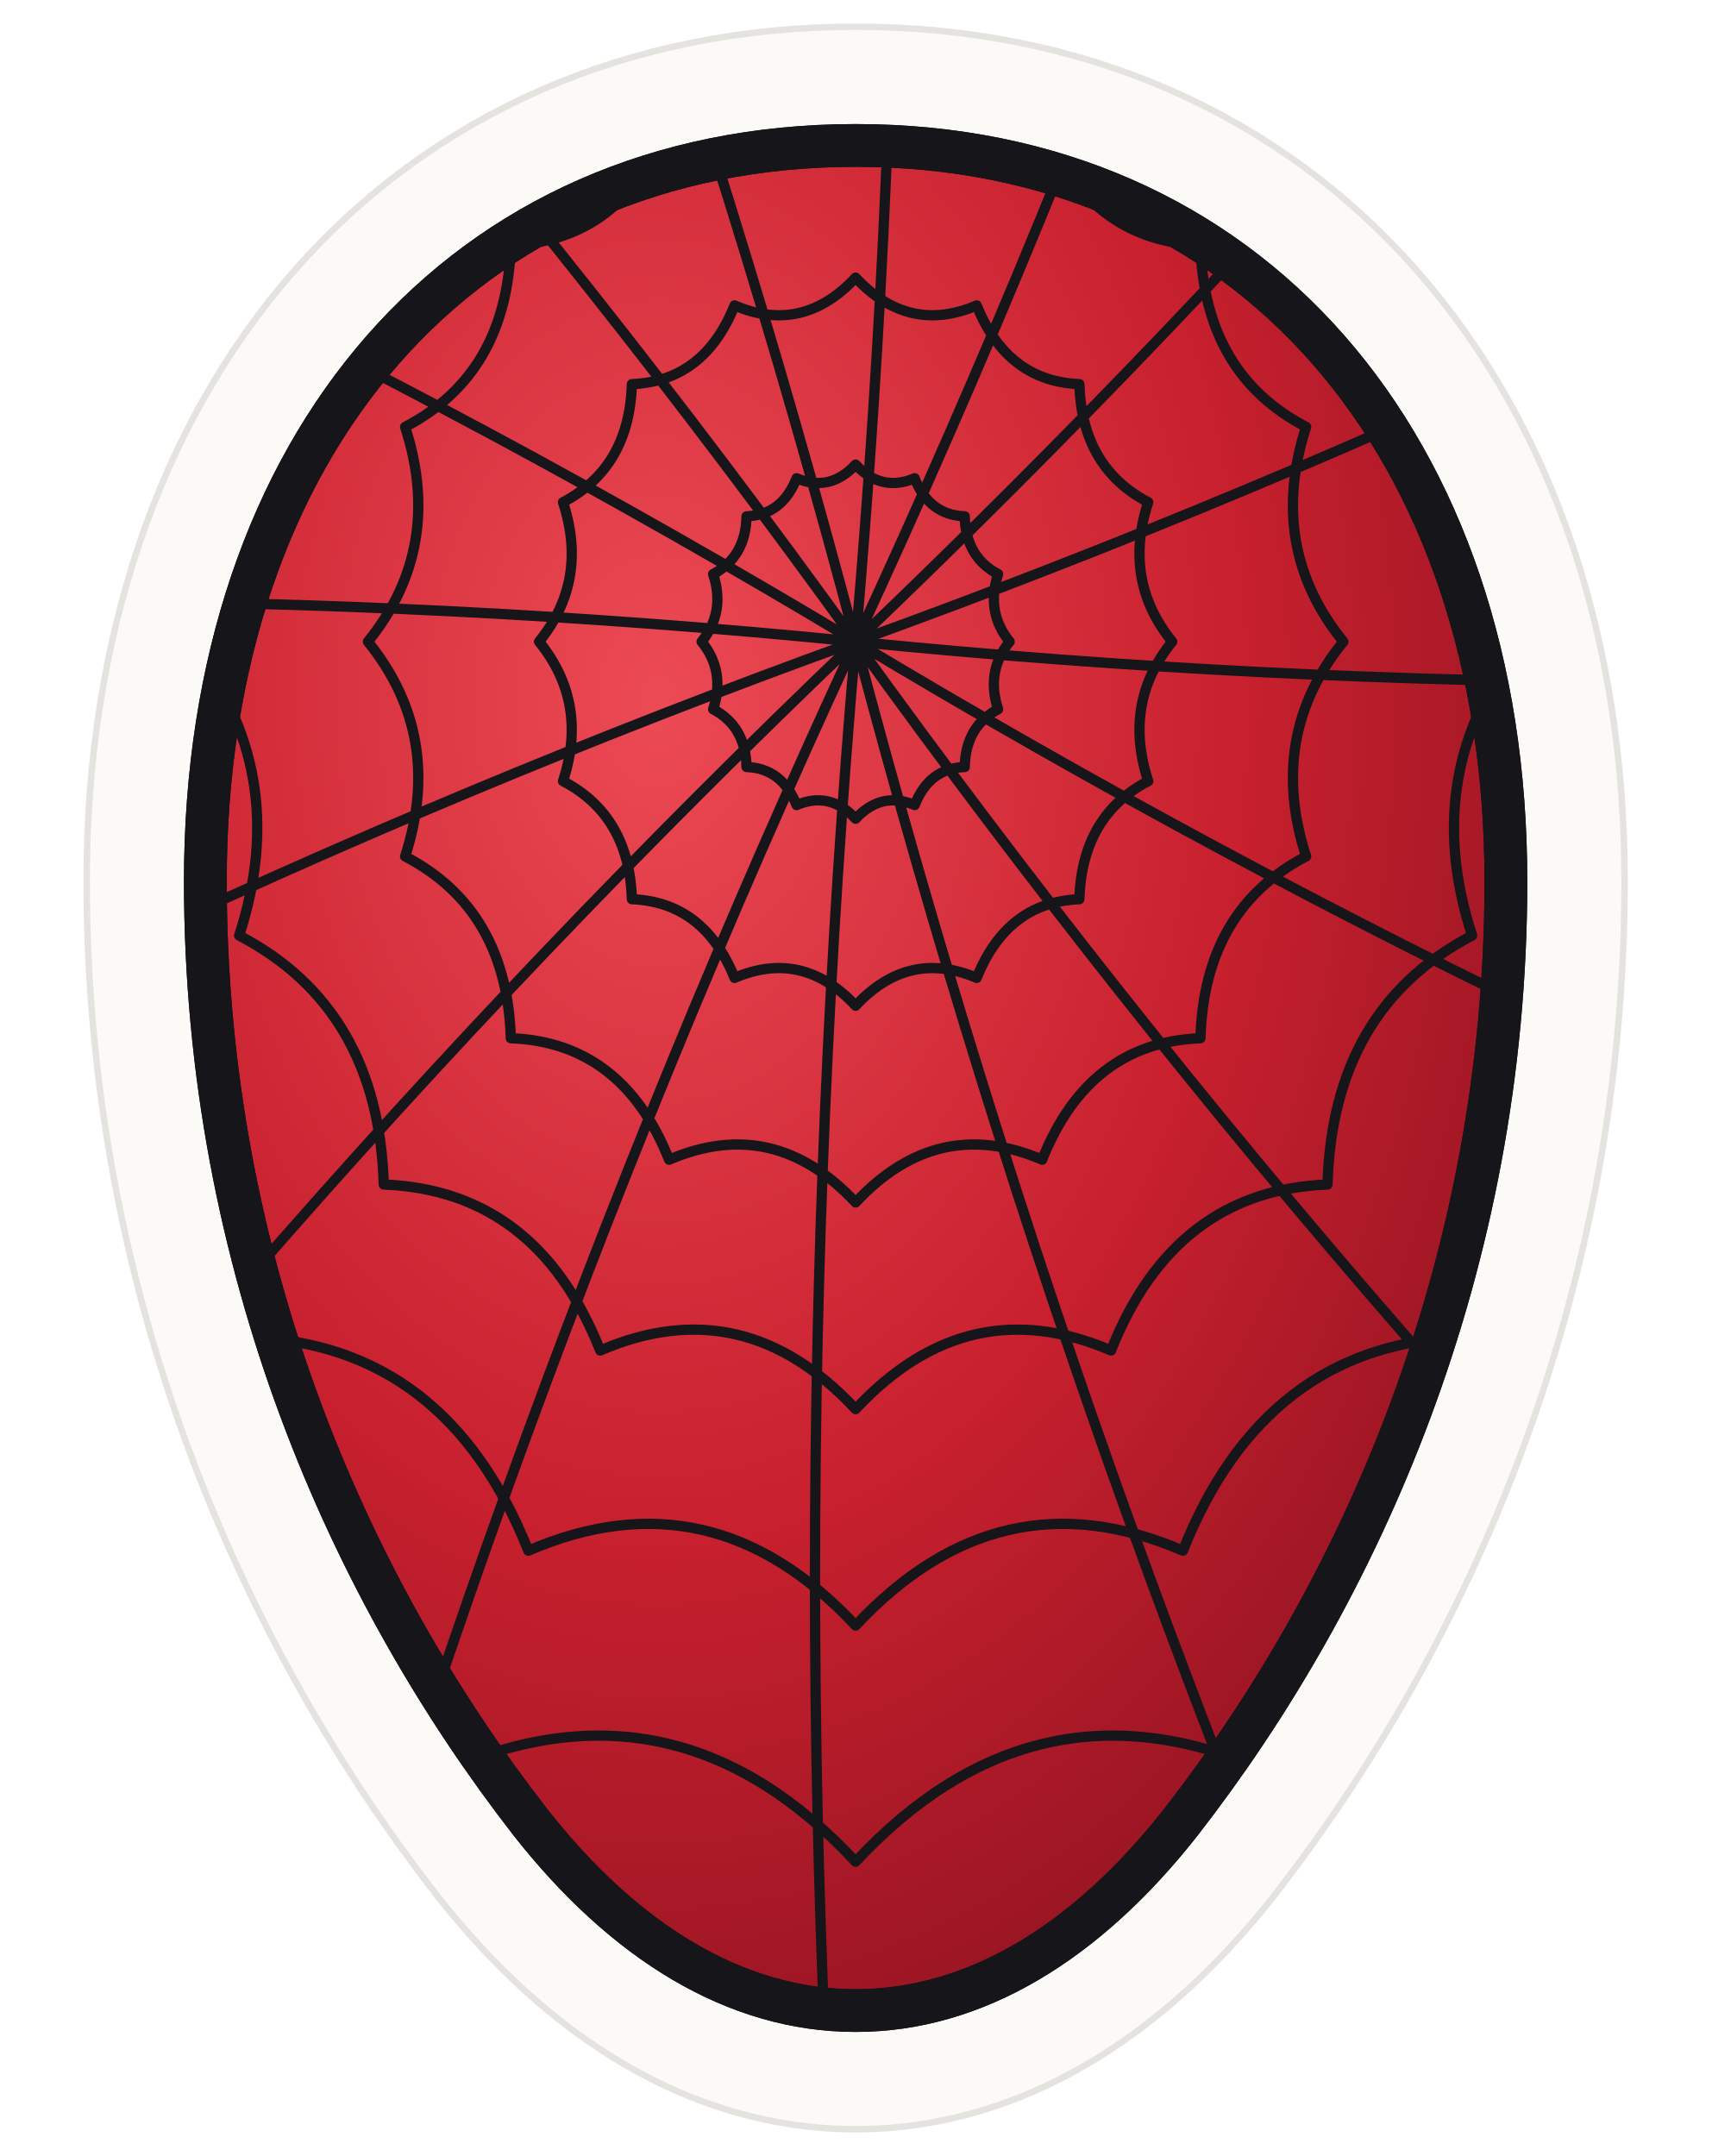
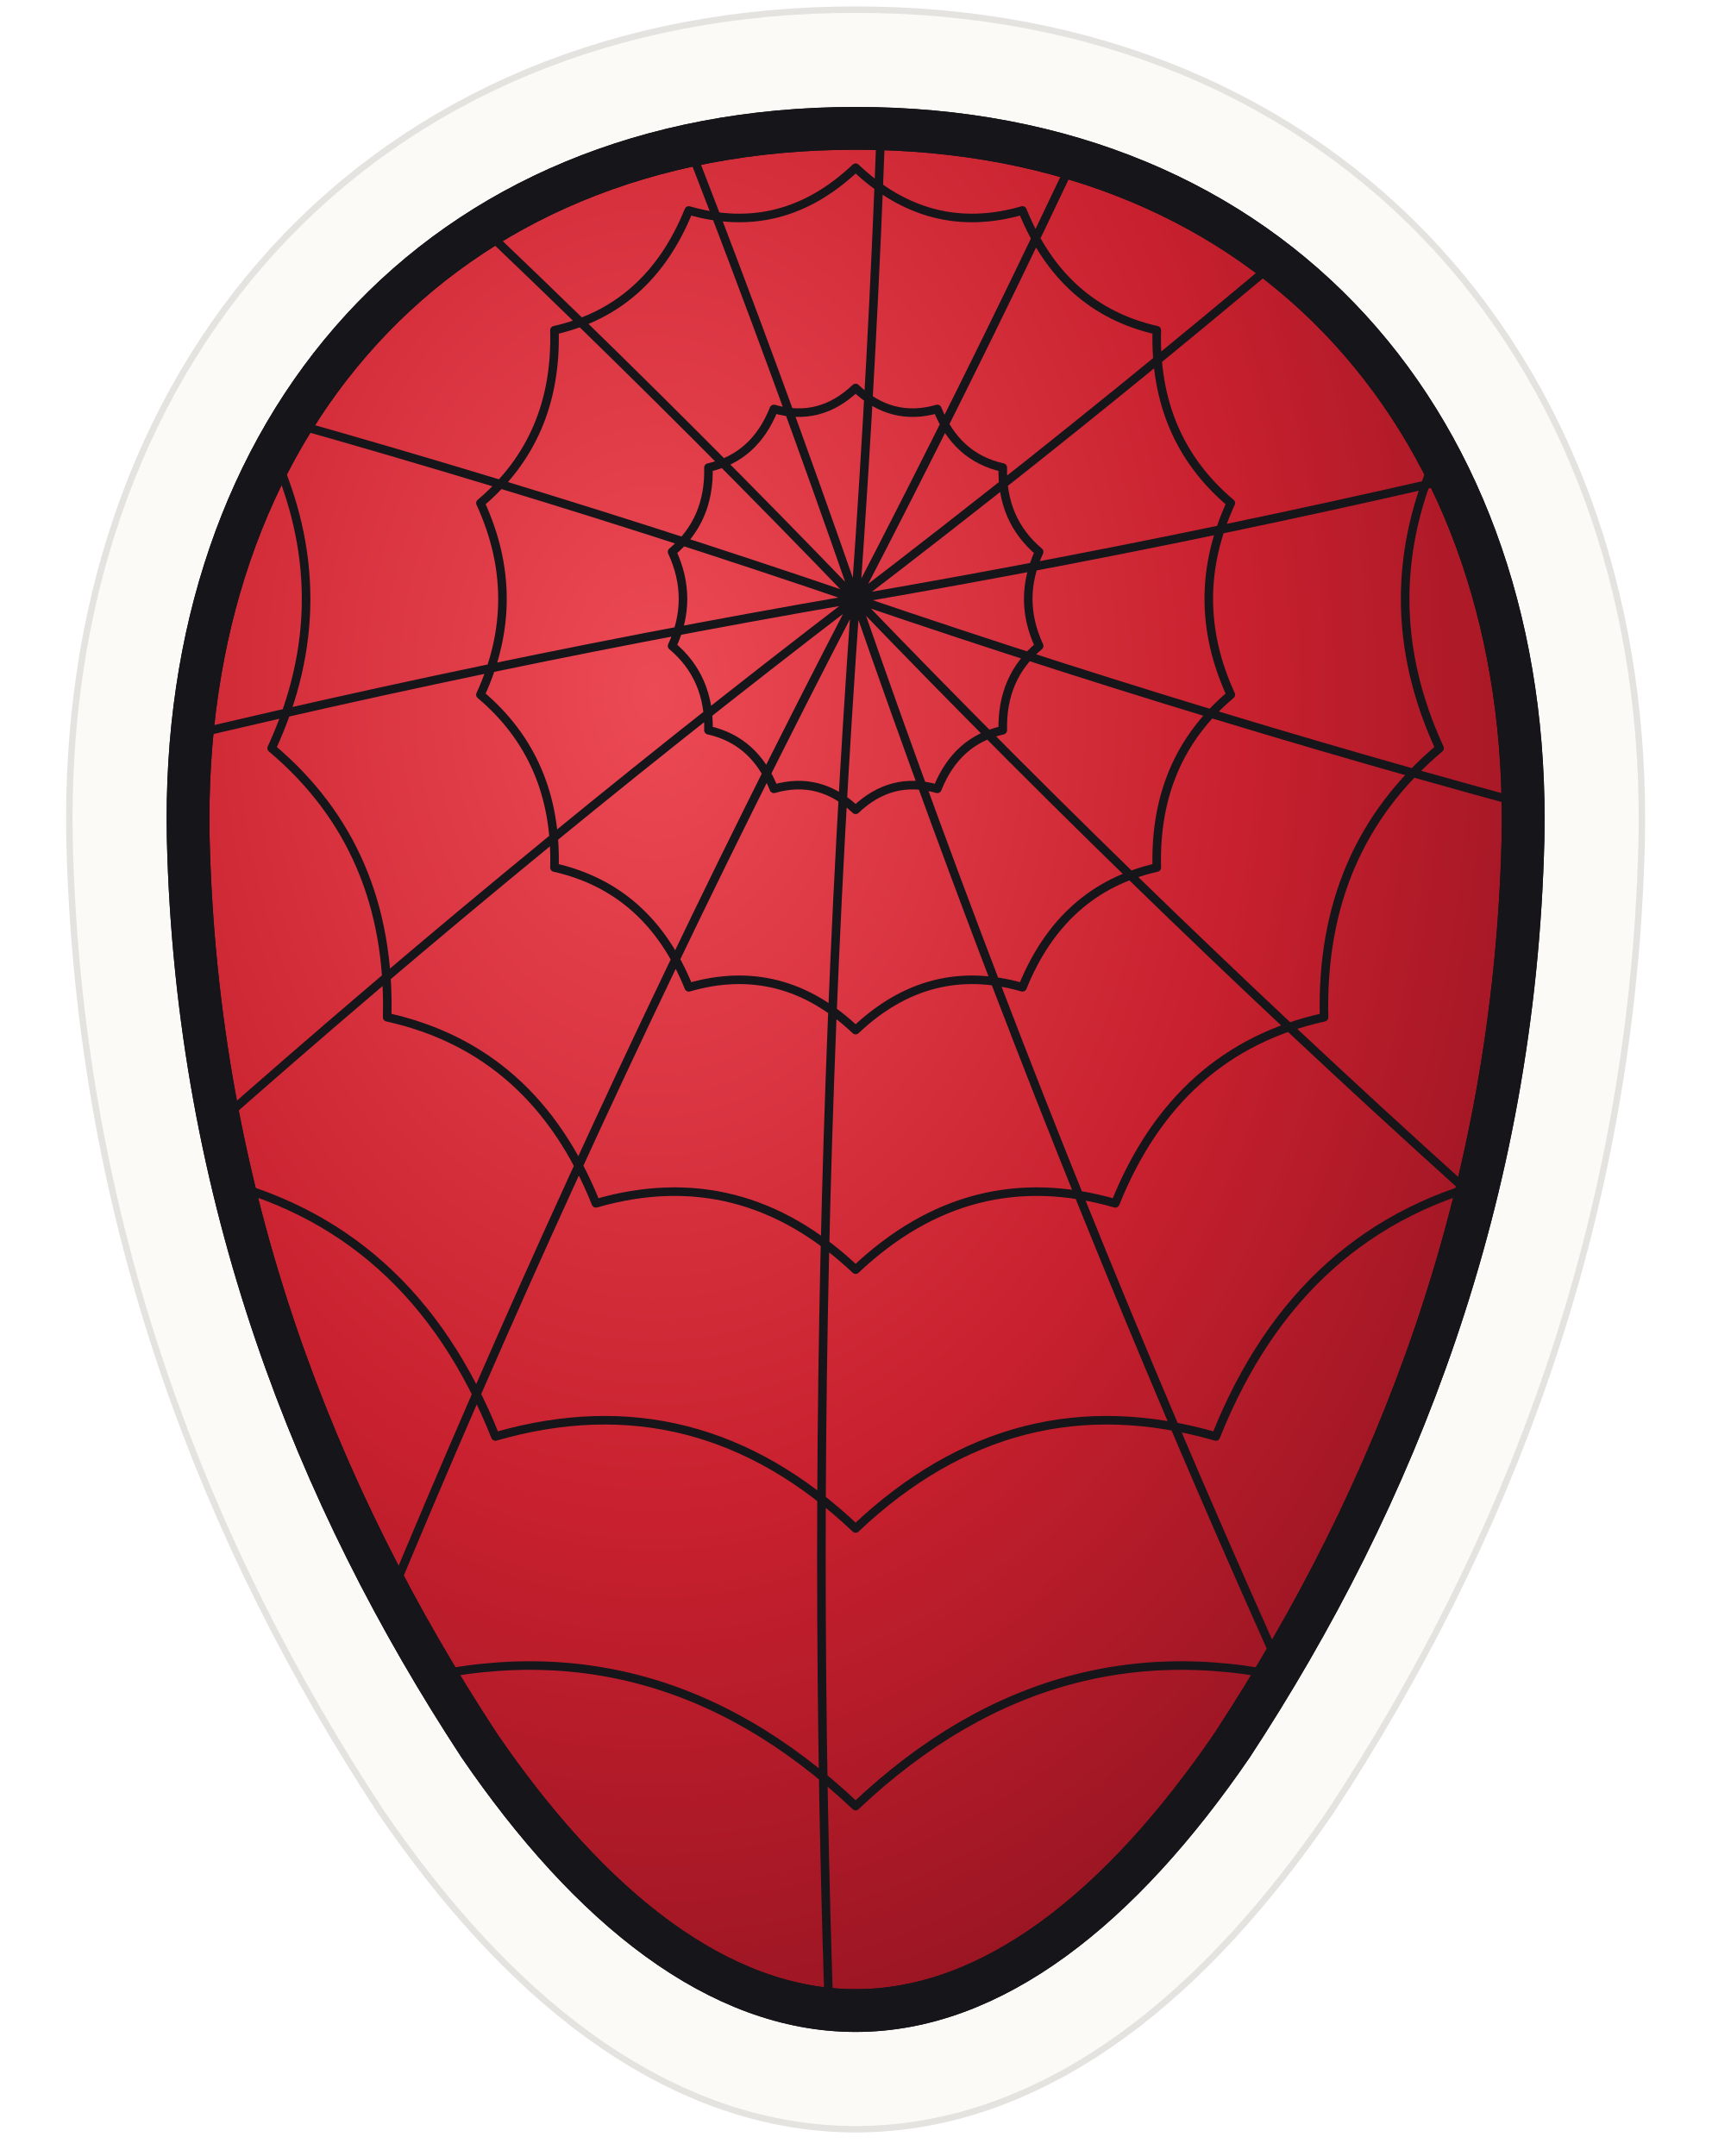
<svg xmlns="http://www.w3.org/2000/svg" width="400" height="504" viewBox="0 0 400 504">
  <defs>
    <linearGradient id="gRed" x1="0.15" y1="0.1" x2="0.95" y2="0.9">
      <stop offset="0" stop-color="#e2414c" />
      <stop offset="0.45" stop-color="#c8202e" />
      <stop offset="1" stop-color="#8e1220" />
    </linearGradient>
    <linearGradient id="gBlue" x1="0.15" y1="0.1" x2="0.95" y2="0.9">
      <stop offset="0" stop-color="#4a72d6" />
      <stop offset="0.45" stop-color="#2a4fb0" />
      <stop offset="1" stop-color="#18306f" />
    </linearGradient>
    <clipPath id="hc">
-       <path d="M200 34 C292 34 352 104 352 206 C352 296 318 372 276 426 C254 454 228 470 200 470 C172 470 146 454 124 426 C82 372 48 296 48 206 C48 104 108 34 200 34 Z" />
+       <path d="M200 30 C298 30 358 100 356 196 C354 280 326 350 288 408 C262 446 232 470 200 470 C168 470 138 446 112 408 C74 350 46 280 44 196 C42 100 102 30 200 30 Z" />
    </clipPath>
    <radialGradient id="gHead" cx="0.35" cy="0.3" r="0.8">
      <stop offset="0" stop-color="#ec4a55" />
      <stop offset="0.55" stop-color="#c8202e" />
      <stop offset="1" stop-color="#8e1220" />
    </radialGradient>
    <linearGradient id="gLens" x1="0" y1="0" x2="1" y2="1">
      <stop offset="0" stop-color="#ffffff" />
      <stop offset="1" stop-color="#cfd8e6" />
    </linearGradient>
  </defs>
-   <path d="M200 34 C292 34 352 104 352 206 C352 296 318 372 276 426 C254 454 228 470 200 470 C172 470 146 454 124 426 C82 372 48 296 48 206 C48 104 108 34 200 34 Z" fill="#fbfaf6" stroke="#fbfaf6" stroke-width="54" stroke-linejoin="round" />
-   <path d="M200 34 C292 34 352 104 352 206 C352 296 318 372 276 426 C254 454 228 470 200 470 C172 470 146 454 124 426 C82 372 48 296 48 206 C48 104 108 34 200 34 Z" fill="none" stroke="#c9c7c0" stroke-width="57" stroke-linejoin="round" opacity="0.5" />
-   <path d="M200 34 C292 34 352 104 352 206 C352 296 318 372 276 426 C254 454 228 470 200 470 C172 470 146 454 124 426 C82 372 48 296 48 206 C48 104 108 34 200 34 Z" fill="#fbfaf6" stroke="#fbfaf6" stroke-width="54" stroke-linejoin="round" />
-   <path d="M200 34 C292 34 352 104 352 206 C352 296 318 372 276 426 C254 454 228 470 200 470 C172 470 146 454 124 426 C82 372 48 296 48 206 C48 104 108 34 200 34 Z" fill="url(#gHead)" stroke="#15151a" stroke-width="10" stroke-linejoin="round" />
+   <path d="M200 30 C298 30 358 100 356 196 C354 280 326 350 288 408 C262 446 232 470 200 470 C168 470 138 446 112 408 C74 350 46 280 44 196 C42 100 102 30 200 30 Z" fill="#fbfaf6" stroke="#fbfaf6" stroke-width="54" stroke-linejoin="round" />
+   <path d="M200 30 C298 30 358 100 356 196 C354 280 326 350 288 408 C262 446 232 470 200 470 C168 470 138 446 112 408 C74 350 46 280 44 196 C42 100 102 30 200 30 Z" fill="none" stroke="#c9c7c0" stroke-width="57" stroke-linejoin="round" opacity="0.5" />
+   <path d="M200 30 C298 30 358 100 356 196 C354 280 326 350 288 408 C262 446 232 470 200 470 C168 470 138 446 112 408 C74 350 46 280 44 196 C42 100 102 30 200 30 Z" fill="#fbfaf6" stroke="#fbfaf6" stroke-width="54" stroke-linejoin="round" />
+   <path d="M200 30 C298 30 358 100 356 196 C354 280 326 350 288 408 C262 446 232 470 200 470 C168 470 138 446 112 408 C74 350 46 280 44 196 C42 100 102 30 200 30 Z" fill="url(#gHead)" stroke="#15151a" stroke-width="10" stroke-linejoin="round" />
  <g clip-path="url(#hc)">
-     <path d="M200.0 150.0Q219.0 -68.5 200.0 -287.0M200.0 150.0Q290.3 -44.6 345.4 -253.7M200.0 150.0Q347.8 8.9 468.7 -159.0M200.0 150.0Q382.8 83.9 551.1 -17.2M200.0 150.0Q390.0 169.0 580.0 150.0M200.0 150.0Q368.3 251.2 551.1 317.2M200.0 150.0Q320.9 317.9 468.7 459.0M200.0 150.0Q255.2 359.1 345.4 553.7M200.0 150.0Q181.0 368.5 200.0 587.0M200.0 150.0Q109.7 344.6 54.6 553.7M200.0 150.0Q52.2 291.1 -68.7 459.0M200.0 150.0Q17.2 216.1 -151.1 317.2M200.0 150.0Q10.0 131.0 -180.0 150.0M200.0 150.0Q31.7 48.8 -151.1 -17.2M200.0 150.0Q79.1 -17.9 -68.7 -159.0M200.0 150.0Q144.8 -59.1 54.6 -253.7M200.0 108.6Q206.0 115.1 213.8 111.8M213.8 111.8Q217.2 120.4 225.5 120.7M225.5 120.7Q225.7 130.2 233.3 134.2M233.3 134.2Q230.4 143.1 236.0 150.0M236.0 150.0Q230.4 156.9 233.3 165.8M233.3 165.8Q225.7 169.8 225.5 179.3M225.5 179.3Q217.2 179.6 213.8 188.2M213.8 188.2Q206.0 184.9 200.0 191.4M200.0 191.4Q194.0 184.9 186.2 188.2M186.2 188.2Q182.8 179.6 174.5 179.3M174.5 179.3Q174.3 169.8 166.7 165.8M166.7 165.8Q169.6 156.9 164.0 150.0M164.0 150.0Q169.6 143.1 166.7 134.2M166.7 134.2Q174.3 130.2 174.5 120.7M174.5 120.7Q182.8 120.4 186.2 111.8M186.2 111.8Q194.0 115.1 200.0 108.6M200.0 64.9Q212.4 78.2 228.3 71.4M228.3 71.4Q235.4 89.1 252.3 89.8M252.3 89.8Q252.9 109.3 268.4 117.4M268.4 117.4Q262.4 135.7 274.0 150.0M274.0 150.0Q262.4 164.3 268.4 182.6M268.4 182.6Q252.9 190.7 252.3 210.2M252.3 210.2Q235.4 210.9 228.3 228.6M228.3 228.6Q212.4 221.8 200.0 235.1M200.0 235.1Q187.6 221.8 171.7 228.6M171.7 228.6Q164.6 210.9 147.7 210.2M147.7 210.2Q147.1 190.7 131.6 182.6M131.6 182.6Q137.6 164.3 126.0 150.0M126.0 150.0Q137.6 135.7 131.6 117.4M131.6 117.4Q147.1 109.3 147.7 89.8M147.7 89.8Q164.6 89.1 171.7 71.4M171.7 71.4Q187.6 78.2 200.0 64.9M200.0 18.9Q219.1 39.4 243.6 28.9M243.6 28.9Q254.5 56.3 280.6 57.3M280.6 57.3Q281.5 87.4 305.3 99.8M305.3 99.8Q296.2 128.0 314.0 150.0M314.0 150.0Q296.2 172.0 305.3 200.2M305.3 200.2Q281.5 212.6 280.6 242.7M280.6 242.7Q254.5 243.7 243.6 271.1M243.6 271.1Q219.1 260.6 200.0 281.1M200.0 281.1Q180.9 260.6 156.4 271.1M156.4 271.1Q145.5 243.7 119.4 242.7M119.4 242.7Q118.5 212.6 94.7 200.2M94.7 200.2Q103.8 172.0 86.0 150.0M86.0 150.0Q103.8 128.0 94.7 99.8M94.7 99.8Q118.5 87.4 119.4 57.3M119.4 57.3Q145.5 56.3 156.4 28.9M156.4 28.9Q180.9 39.4 200.0 18.9M200.0 -29.4Q226.2 -1.3 259.7 -15.7M259.7 -15.7Q274.5 21.7 310.3 23.1M310.3 23.1Q311.5 64.3 344.1 81.3M344.1 81.3Q331.6 119.9 356.0 150.0M356.0 150.0Q331.6 180.1 344.1 218.7M344.1 218.7Q311.5 235.7 310.3 276.9M310.3 276.9Q274.5 278.3 259.7 315.7M259.7 315.7Q226.2 301.3 200.0 329.4M200.0 329.4Q173.8 301.3 140.3 315.7M140.3 315.7Q125.5 278.3 89.7 276.9M89.7 276.9Q88.5 235.7 55.9 218.7M55.9 218.7Q68.4 180.1 44.0 150.0M44.0 150.0Q68.4 119.9 55.9 81.3M55.9 81.3Q88.5 64.3 89.7 23.1M89.7 23.1Q125.5 21.7 140.3 -15.7M140.3 -15.7Q173.8 -1.3 200.0 -29.4M200.0 -80.0Q233.6 -44.0 276.5 -62.5M276.5 -62.5Q295.6 -14.5 341.4 -12.6M341.4 -12.6Q343.0 40.1 384.8 62.0M384.8 62.0Q368.7 111.4 400.0 150.0M400.0 150.0Q368.7 188.6 384.8 238.0M384.8 238.0Q343.0 259.9 341.4 312.6M341.4 312.6Q295.6 314.5 276.5 362.5M276.5 362.5Q233.6 344.0 200.0 380.0M200.0 380.0Q166.4 344.0 123.5 362.5M123.5 362.5Q104.4 314.5 58.6 312.6M58.6 312.6Q57.0 259.9 15.2 238.0M15.2 238.0Q31.3 188.6 0.0 150.0M0.0 150.0Q31.3 111.4 15.2 62.0M15.2 62.0Q57.0 40.1 58.6 -12.6M58.6 -12.6Q104.4 -14.5 123.5 -62.5M123.5 -62.5Q166.4 -44.0 200.0 -80.0M200.0 -135.2Q241.6 -90.6 294.9 -113.5M294.9 -113.5Q318.5 -53.9 375.4 -51.7M375.4 -51.7Q377.3 13.7 429.1 40.9M429.1 40.9Q409.2 102.1 448.0 150.0M448.0 150.0Q409.2 197.9 429.1 259.1M429.1 259.1Q377.3 286.3 375.4 351.7M375.4 351.7Q318.5 353.9 294.9 413.5M294.9 413.5Q241.6 390.6 200.0 435.2M200.0 435.2Q158.4 390.6 105.1 413.5M105.1 413.5Q81.5 353.9 24.6 351.7M24.6 351.7Q22.7 286.3 -29.1 259.1M-29.1 259.1Q-9.2 197.9 -48.0 150.0M-48.0 150.0Q-9.2 102.1 -29.1 40.9M-29.1 40.9Q22.7 13.7 24.6 -51.7M24.6 -51.7Q81.5 -53.9 105.1 -113.5M105.1 -113.5Q158.4 -90.6 200.0 -135.2M200.0 -190.4Q249.7 -137.1 313.3 -164.5M313.3 -164.5Q341.4 -93.4 409.3 -90.7M409.3 -90.7Q411.7 -12.6 473.5 19.7M473.5 19.7Q449.7 92.9 496.0 150.0M496.0 150.0Q449.7 207.1 473.5 280.3M473.5 280.3Q411.7 312.6 409.3 390.7M409.3 390.7Q341.4 393.4 313.3 464.5M313.3 464.5Q249.7 437.1 200.0 490.4M200.0 490.4Q150.3 437.1 86.7 464.5M86.7 464.5Q58.6 393.4 -9.3 390.7M-9.3 390.7Q-11.7 312.6 -73.5 280.3M-73.5 280.3Q-49.7 207.1 -96.0 150.0M-96.0 150.0Q-49.7 92.9 -73.5 19.7M-73.5 19.7Q-11.7 -12.6 -9.3 -90.7M-9.3 -90.7Q58.6 -93.4 86.7 -164.5M86.7 -164.5Q150.3 -137.1 200.0 -190.4" fill="none" stroke="#15151a" stroke-width="2.4" stroke-linecap="round" />
+     <path d="M200.0 140.0Q216.0 -84.0 200.0 -308.0M200.0 140.0Q301.2 -54.9 373.6 -263.6M200.0 140.0Q366.3 12.8 512.7 -139.3M200.0 140.0Q398.5 105.8 590.0 40.3M200.0 140.0Q391.4 205.4 590.0 239.7M200.0 140.0Q346.4 292.2 512.7 419.3M200.0 140.0Q272.4 348.8 373.6 543.6M200.0 140.0Q184.0 364.0 200.0 588.0M200.0 140.0Q98.8 334.9 26.4 543.6M200.0 140.0Q33.7 267.2 -112.7 419.3M200.0 140.0Q1.5 174.2 -190.0 239.7M200.0 140.0Q8.6 74.6 -190.0 40.3M200.0 140.0Q53.6 -12.2 -112.7 -139.3M200.0 140.0Q127.6 -68.8 26.4 -263.6M200.0 90.7Q208.4 98.7 219.1 95.6M219.1 95.6Q223.6 106.9 234.4 109.3M234.4 109.3Q234.1 121.6 242.9 129.0M242.9 129.0Q237.8 140.0 242.9 151.0M242.9 151.0Q234.1 158.4 234.4 170.7M234.4 170.7Q223.6 173.1 219.1 184.4M219.1 184.4Q208.4 181.3 200.0 189.3M200.0 189.3Q191.6 181.3 180.9 184.4M180.9 184.4Q176.4 173.1 165.6 170.7M165.6 170.7Q165.9 158.4 157.1 151.0M157.1 151.0Q162.2 140.0 157.1 129.0M157.1 129.0Q165.9 121.6 165.6 109.3M165.6 109.3Q176.4 106.9 180.9 95.6M180.9 95.6Q191.6 98.7 200.0 90.7M200.0 39.2Q217.2 55.5 239.0 49.2M239.0 49.2Q248.3 72.2 270.4 77.2M270.4 77.2Q269.7 102.4 287.7 117.6M287.7 117.6Q277.4 140.0 287.7 162.4M287.7 162.4Q269.7 177.6 270.4 202.8M270.4 202.8Q248.3 207.8 239.0 230.8M239.0 230.8Q217.2 224.5 200.0 240.8M200.0 240.8Q182.8 224.5 161.0 230.8M161.0 230.8Q151.7 207.8 129.6 202.8M129.6 202.8Q130.3 177.6 112.3 162.4M112.3 162.4Q122.6 140.0 112.3 117.6M112.3 117.6Q130.3 102.4 129.6 77.2M129.6 77.2Q151.7 72.2 161.0 49.2M161.0 49.2Q182.8 55.5 200.0 39.2M200.0 -16.8Q226.8 8.5 260.7 -1.3M260.7 -1.3Q275.1 34.6 309.5 42.2M309.5 42.2Q308.5 81.5 336.5 105.1M336.5 105.1Q320.4 140.0 336.5 174.9M336.5 174.9Q308.5 198.5 309.5 237.8M309.5 237.8Q275.1 245.4 260.7 281.3M260.7 281.3Q226.8 271.5 200.0 296.8M200.0 296.8Q173.2 271.5 139.3 281.3M139.3 281.3Q124.9 245.4 90.5 237.8M90.5 237.8Q91.5 198.5 63.5 174.9M63.5 174.9Q79.6 140.0 63.5 105.1M63.5 105.1Q91.5 81.5 90.5 42.2M90.5 42.2Q124.9 34.6 139.3 -1.3M139.3 -1.3Q173.2 8.5 200.0 -16.8M200.0 -77.3Q237.1 -42.2 284.2 -55.8M284.2 -55.8Q304.0 -6.1 351.7 4.5M351.7 4.5Q350.3 58.9 389.1 91.7M389.1 91.7Q366.8 140.0 389.1 188.3M389.1 188.3Q350.3 221.1 351.7 275.5M351.7 275.5Q304.0 286.1 284.2 335.8M284.2 335.8Q237.1 322.2 200.0 357.3M200.0 357.3Q162.9 322.2 115.8 335.8M115.8 335.8Q96.0 286.1 48.3 275.5M48.3 275.5Q49.7 221.1 10.9 188.3M10.9 188.3Q33.2 140.0 10.9 91.7M10.9 91.7Q49.7 58.9 48.3 4.5M48.3 4.5Q96.0 -6.1 115.8 -55.8M115.8 -55.8Q162.9 -42.2 200.0 -77.3M200.0 -142.2Q248.2 -96.6 309.3 -114.3M309.3 -114.3Q335.1 -49.8 397.0 -36.0M397.0 -36.0Q395.3 34.7 445.7 77.2M445.7 77.2Q416.7 140.0 445.7 202.8M445.7 202.8Q395.3 245.3 397.0 316.0M397.0 316.0Q335.1 329.8 309.3 394.3M309.3 394.3Q248.2 376.6 200.0 422.2M200.0 422.2Q151.8 376.6 90.7 394.3M90.7 394.3Q64.9 329.8 3.0 316.0M3.0 316.0Q4.7 245.3 -45.7 202.8M-45.7 202.8Q-16.7 140.0 -45.7 77.2M-45.7 77.2Q4.7 34.7 3.0 -36.0M3.0 -36.0Q64.9 -49.8 90.7 -114.3M90.7 -114.3Q151.8 -96.6 200.0 -142.2M200.0 -209.4Q259.7 -153.0 335.4 -174.8M335.4 -174.8Q367.3 -95.0 443.9 -77.9M443.9 -77.9Q441.7 9.6 504.2 62.2M504.2 62.2Q468.3 140.0 504.2 217.8M504.2 217.8Q441.7 270.4 443.9 357.9M443.9 357.9Q367.3 375.0 335.4 454.8M335.4 454.8Q259.7 433.0 200.0 489.4M200.0 489.4Q140.3 433.0 64.6 454.8M64.6 454.8Q32.7 375.0 -43.9 357.9M-43.9 357.9Q-41.7 270.4 -104.2 217.8M-104.2 217.8Q-68.3 140.0 -104.2 62.2M-104.2 62.2Q-41.7 9.6 -43.9 -77.9M-43.9 -77.9Q32.7 -95.0 64.6 -174.8M64.6 -174.8Q140.3 -153.0 200.0 -209.4" fill="none" stroke="#15151a" stroke-width="2.0" stroke-linecap="round" />
  </g>
-   <path d="M200 34 C292 34 352 104 352 206 C352 296 318 372 276 426 C254 454 228 470 200 470 C172 470 146 454 124 426 C82 372 48 296 48 206 C48 104 108 34 200 34 Z" fill="none" stroke="#15151a" stroke-width="10" stroke-linejoin="round" />
+   <path d="M200 30 C298 30 358 100 356 196 C354 280 326 350 288 408 C262 446 232 470 200 470 C168 470 138 446 112 408 C74 350 46 280 44 196 C42 100 102 30 200 30 Z" fill="none" stroke="#15151a" stroke-width="10" stroke-linejoin="round" />
</svg>
